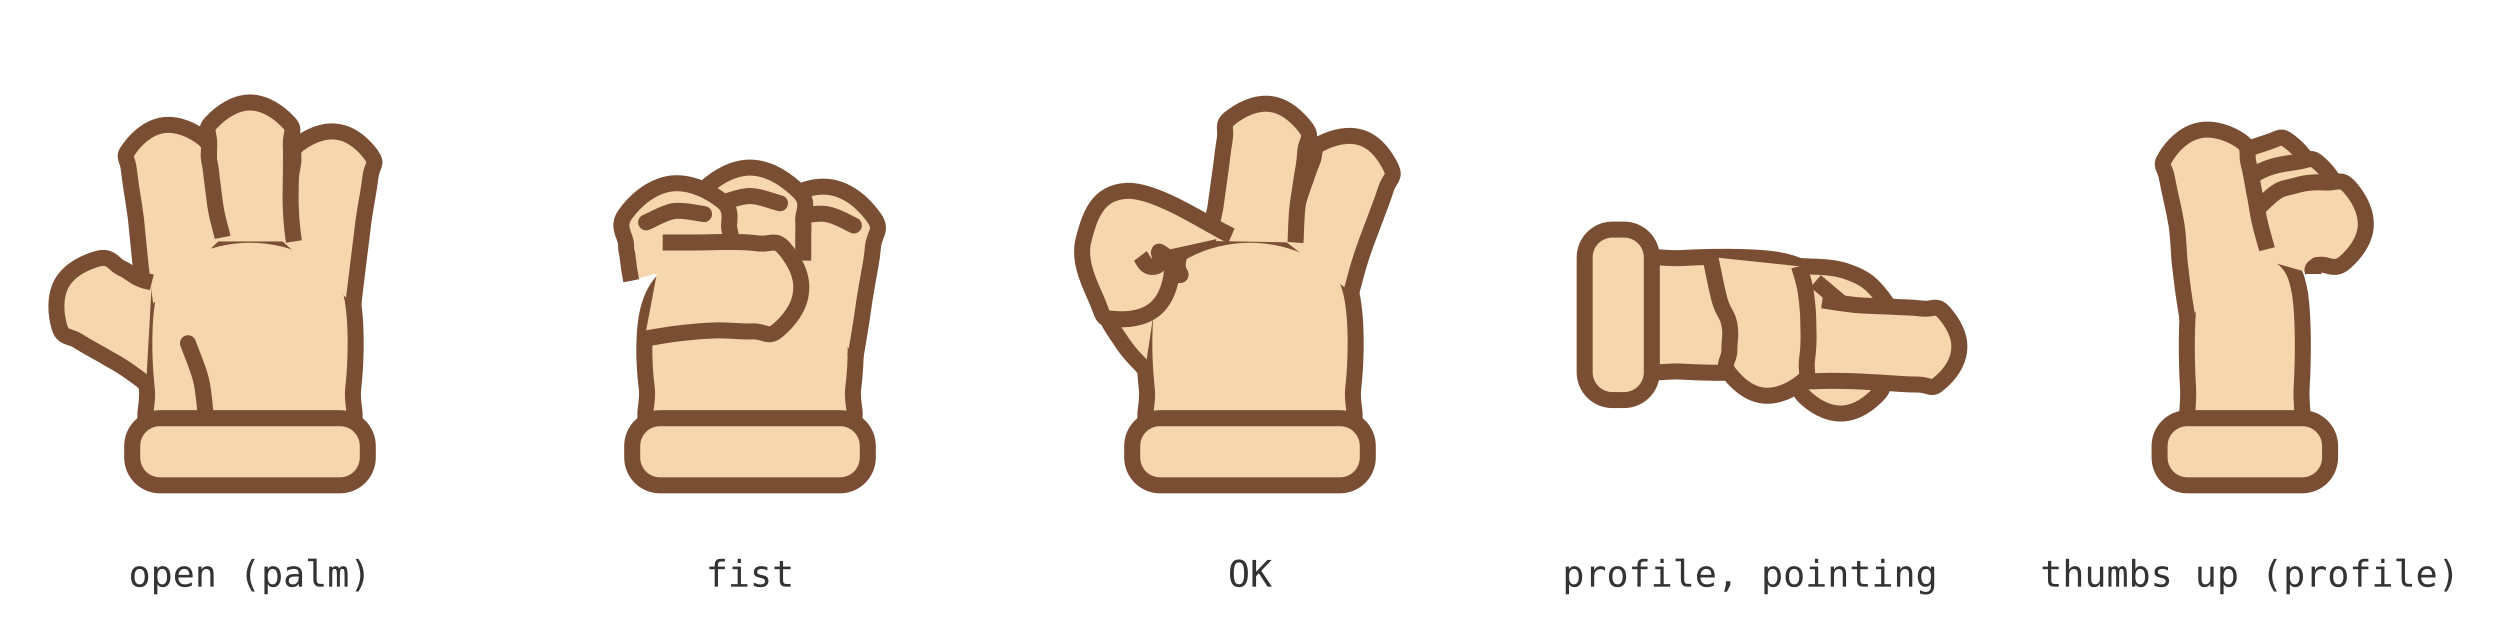
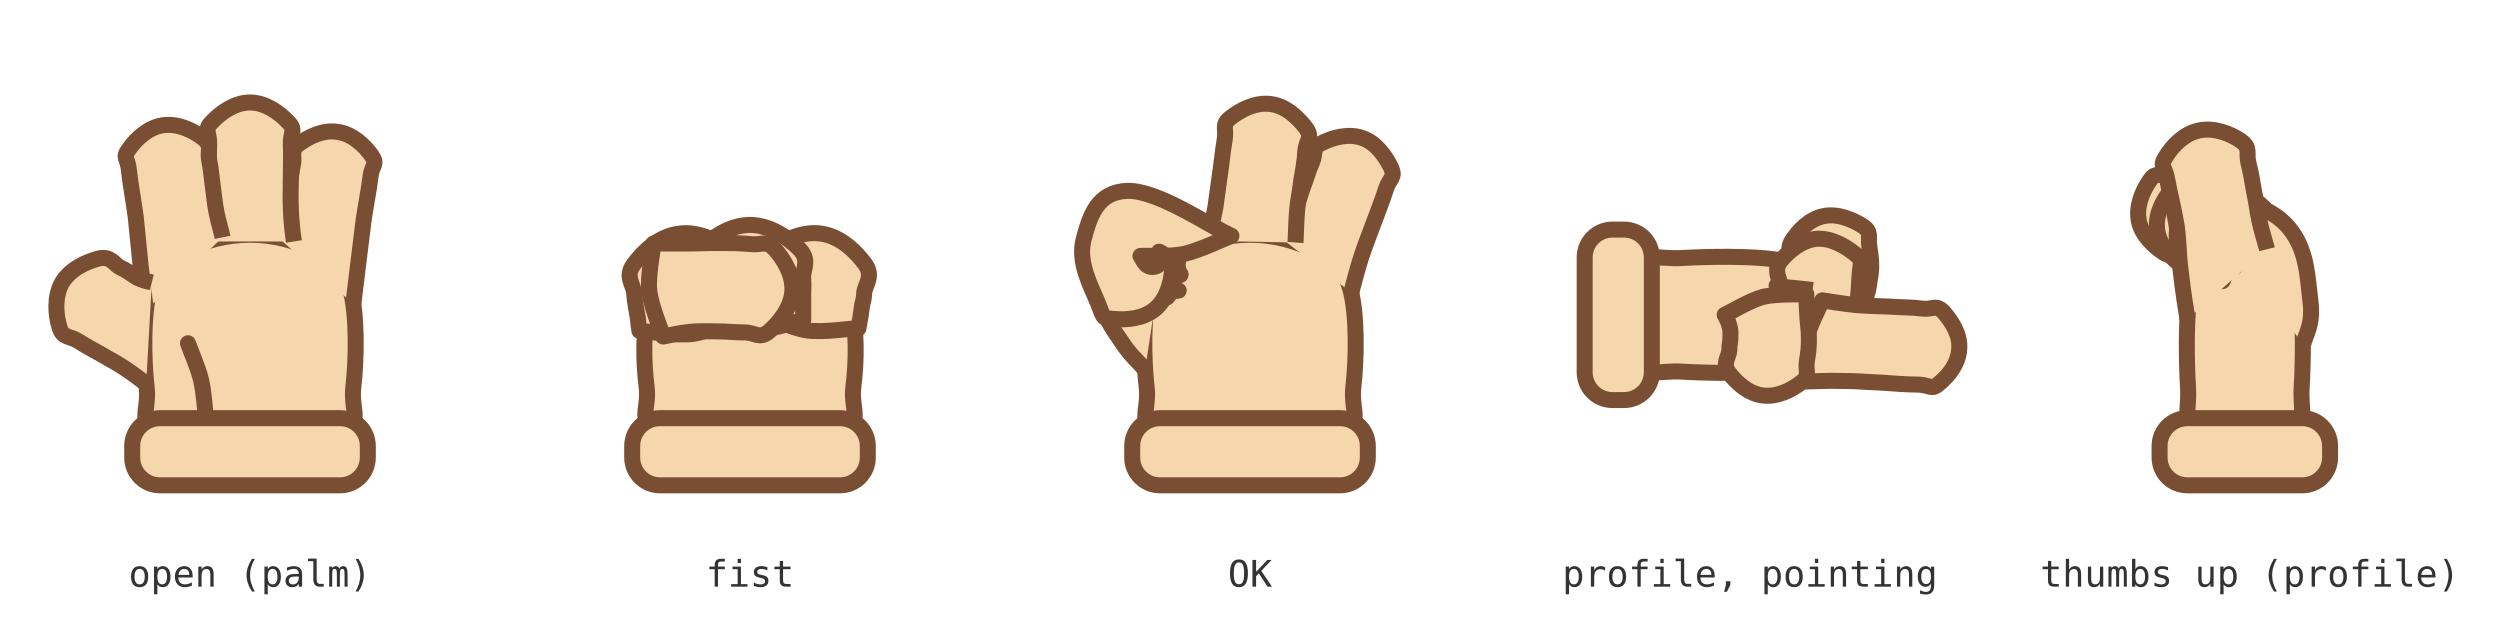
<svg xmlns="http://www.w3.org/2000/svg" width="750" height="190" viewBox="0 0 750 190" style="color:#333">
  <g transform="translate(75 96)">
    <g transform="scale(1.55) rotate(0)">
      <path d="M -16 22 C -22.6 20.4 -19.4 18.1 -20 13 C -20.6 7.9 -20.8 -1.1 -19.4 -6 C -18 -10.9 -16 -11.6 -12.4 -13.5 C -8.8 -15.4 -4.5 -16.5 0 -16.5 C 4.5 -16.5 8.8 -15.4 12.4 -13.5 C 16 -11.6 18 -10.9 19.4 -6 C 20.8 -1.1 20.6 7.9 20 13 C 19.4 18.1 22.6 20.4 16 22 C 9.4 23.7 -9.4 23.7 -16 22 Z M -12 4.5 C -11.6 5.7 -10.1 9.1 -9.5 11.5 C -8.9 13.9 -8.7 17.8 -8.5 19" fill="#f6d6ad" stroke="#7a4e33" stroke-width="3.1" stroke-linejoin="round" stroke-linecap="round" />
      <path d="M 5.5 -15.9 C 5.8 -16.9 6.4 -18.6 6.8 -20.6 C 7.2 -22.5 7.3 -23.3 7.6 -25.3 C 7.9 -27.2 7.9 -28.1 8.3 -30 C 8.7 -31.8 7.7 -32.8 9.5 -34.1 C 11.3 -35.4 14.1 -36.9 17 -36.4 C 19.9 -36 22.2 -33.7 23.5 -31.9 C 24.8 -30 23.6 -30.2 23.3 -27.6 C 23 -25 22.5 -22.8 22 -19.4 C 21.6 -16.1 21.4 -14.6 21 -11.3 C 20.6 -7.9 20.2 -4.8 20 -3.1 M 6.6 -19.3 C 6.6 -19.3 6.6 -19.3 6.6 -19.3 C 6.6 -19.3 6.6 -19.3 6.6 -19.3 C 6.6 -19.3 6.6 -19.3 6.6 -19.3 C 6.6 -19.3 6.6 -19.3 6.6 -19.3 Z" fill="#f6d6ad" stroke="#7a4e33" stroke-width="3.1" stroke-linejoin="round" stroke-linecap="butt" />
      <path d="M -8.5 -15.2 C -8.3 -16.5 -8 -18.9 -7.9 -21.5 C -7.8 -24 -7.9 -25.1 -7.9 -27.7 C -7.9 -30.3 -8 -31.8 -7.9 -34 C -7.8 -36.2 -9 -36.8 -7.3 -38.4 C -5.7 -40.1 -3 -42.1 0 -42.1 C 3 -42.1 5.7 -40.1 7.3 -38.4 C 9 -36.8 7.8 -36.2 7.9 -34 C 8 -31.8 7.9 -30.3 7.9 -27.7 C 7.9 -25.1 7.8 -24 7.9 -21.5 C 8 -18.9 8.3 -16.5 8.5 -15.2 M -7.9 -21.4 C -7.9 -21.4 -7.9 -21.4 -7.9 -21.4 C -7.9 -21.4 -7.9 -21.4 -7.9 -21.4 C -7.9 -21.4 -7.9 -21.4 -7.9 -21.4 C -7.9 -21.4 -7.9 -21.4 -7.9 -21.4 Z" fill="#f6d6ad" stroke="#7a4e33" stroke-width="3.1" stroke-linejoin="round" stroke-linecap="butt" />
      <path d="M -20.1 -1.9 C -20.4 -3.7 -20.8 -7.1 -21.2 -10.8 C -21.6 -14.5 -21.7 -16.1 -22.1 -19.8 C -22.6 -23.5 -23.1 -26 -23.4 -28.7 C -23.6 -31.5 -24.8 -31.3 -23.4 -33.1 C -22.1 -35 -19.7 -37.3 -16.8 -37.7 C -13.8 -38.1 -10.9 -36.6 -9.1 -35.2 C -7.2 -33.7 -8.3 -32.8 -7.9 -30.9 C -7.5 -29 -7.5 -28 -7.2 -25.9 C -6.9 -23.8 -6.9 -23 -6.5 -20.9 C -6.1 -18.9 -5.5 -17 -5.3 -16 M -21.8 -17.4 C -21.8 -17.4 -21.8 -17.4 -21.8 -17.4 C -21.8 -17.4 -21.8 -17.4 -21.8 -17.4 C -21.8 -17.4 -21.8 -17.4 -21.8 -17.4 C -21.8 -17.4 -21.8 -17.4 -21.8 -17.4 Z" fill="#f6d6ad" stroke="#7a4e33" stroke-width="3.1" stroke-linejoin="round" stroke-linecap="butt" />
      <path d="M -20.1 12.4 C -20.9 11.7 -22.5 10.5 -24.3 9.3 C -26.1 8.1 -26.9 7.8 -28.7 6.7 C -30.6 5.6 -31.5 5.2 -33.2 4.1 C -34.9 3 -36.3 3.6 -36.9 1.3 C -37.6 -1 -37.9 -4.5 -36.4 -7.2 C -34.8 -9.9 -31.6 -11.3 -29.3 -11.9 C -26.9 -12.5 -26.3 -10.7 -25 -10.1 C -23.7 -9.5 -23.9 -9.5 -23.1 -9 C -22.3 -8.5 -22 -8.2 -21.2 -7.9 C -20.3 -7.5 -19.4 -7.4 -19 -7.3 M -25.9 8.3 C -25.9 8.3 -25.9 8.3 -25.9 8.3 C -25.9 8.3 -25.9 8.3 -25.9 8.3 C -25.9 8.3 -25.9 8.3 -25.9 8.3 C -25.9 8.3 -25.9 8.3 -25.9 8.3 Z" fill="#f6d6ad" stroke="#7a4e33" stroke-width="3.1" stroke-linejoin="round" stroke-linecap="butt" />
      <path d="M -17.4 19 L 17.4 19 C 20.4 19 22.8 21.4 22.8 24.4 L 22.8 26.6 C 22.8 29.6 20.4 32 17.4 32 L -17.4 32 C -20.4 32 -22.8 29.6 -22.8 26.6 L -22.8 24.4 C -22.8 21.4 -20.4 19 -17.4 19 Z" fill="#f6d6ad" stroke="#7a4e33" stroke-width="3.1" stroke-linejoin="round" stroke-linecap="round" />
    </g>
    <text y="80" text-anchor="middle" font-family="JetBrains Mono, ui-monospace, monospace" font-size="11" fill="currentColor">open (palm)</text>
  </g>
  <g transform="translate(225 96)">
    <g transform="scale(1.55) rotate(0)">
      <path d="M -16 22 C -22.6 20.4 -19.4 17.6 -20 13 C -20.6 8.4 -20.8 1.3 -19.4 -3 C -18 -7.3 -16 -8.6 -12.4 -10.5 C -8.8 -12.4 -4.5 -13.5 0 -13.5 C 4.5 -13.5 8.8 -12.4 12.4 -10.5 C 16 -8.6 18 -7.3 19.4 -3 C 20.8 1.3 20.6 8.4 20 13 C 19.4 17.6 22.6 20.4 16 22 C 9.4 23.7 -9.4 23.7 -16 22 Z M -19.4 -3 C -19.4 -3 -19.4 -3 -19.4 -3 C -19.4 -3 -19.4 -3 -19.4 -3" fill="#f6d6ad" stroke="#7a4e33" stroke-width="3.1" stroke-linejoin="round" stroke-linecap="round" />
-       <path d="M 3.7 -13.3 C 3.7 -13.5 3.8 -14 3.9 -14.6 C 4 -15.2 4 -15.4 4.1 -16 C 4.2 -16.5 3.9 -15.9 4.3 -17.3 C 4.7 -18.7 3.5 -20.9 5.9 -22.7 C 8.2 -24.4 11.9 -26.3 15.6 -25.7 C 19.4 -25.1 22.3 -22.2 24 -19.8 C 25.7 -17.4 24.1 -16.8 23.8 -14.2 C 23.6 -11.6 23.2 -10 22.7 -7.1 C 22.2 -4.2 22 -2.9 21.6 0 C 21.1 3 20.7 5.7 20.4 7.1 M 9.1 -20 C 10.1 -20.1 13 -20.8 14.8 -20.5 C 16.7 -20.2 19.2 -18.7 20.1 -18.3 C 19.2 -18.7 16.7 -20.2 14.8 -20.5 C 13 -20.8 10.1 -20.1 9.1 -20 Z" fill="#f6d6ad" stroke="#7a4e33" stroke-width="3.1" stroke-linejoin="round" stroke-linecap="butt" />
-       <path d="M -10.3 -11.5 C -10.3 -12 -10.3 -13 -10.3 -14 C -10.3 -15 -10.3 -15.5 -10.3 -16.5 C -10.3 -17.5 -10.4 -17.3 -10.3 -19 C -10.1 -20.7 -11.7 -22.6 -9.6 -24.7 C -7.4 -26.9 -3.9 -29.5 0 -29.5 C 3.9 -29.5 7.4 -26.9 9.6 -24.7 C 11.7 -22.6 10.1 -20.7 10.3 -19 C 10.4 -17.3 10.3 -17.5 10.3 -16.5 C 10.3 -15.5 10.3 -15 10.3 -14 C 10.3 -13 10.3 -12 10.3 -11.5 M -5.8 -22.6 C -4.8 -22.8 -1.9 -24 0 -24 C 1.9 -24 4.8 -22.8 5.8 -22.6 C 4.8 -22.8 1.9 -24 0 -24 C -1.9 -24 -4.8 -22.8 -5.8 -22.6 Z" fill="#f6d6ad" stroke="#7a4e33" stroke-width="3.1" stroke-linejoin="round" stroke-linecap="butt" />
-       <path d="M -23 -7.6 C -23.1 -8.1 -23.2 -9 -23.4 -9.9 C -23.5 -10.9 -23.6 -11.3 -23.7 -12.3 C -23.8 -13.3 -24 -13.1 -24 -14.7 C -24.1 -16.4 -25.9 -18.1 -24.1 -20.5 C -22.4 -22.9 -19.3 -25.8 -15.4 -26.4 C -11.6 -26.9 -7.8 -24.9 -5.5 -23.1 C -3.1 -21.3 -4.3 -19 -4 -17.6 C -3.6 -16.1 -3.8 -16.7 -3.8 -16.1 C -3.7 -15.6 -3.6 -15.3 -3.6 -14.7 C -3.5 -14.1 -3.4 -13.6 -3.4 -13.3 M -20.1 -18.9 C -19.2 -19.2 -16.6 -20.8 -14.7 -21.1 C -12.8 -21.3 -9.8 -20.6 -8.9 -20.5 C -9.8 -20.6 -12.8 -21.3 -14.7 -21.1 C -16.6 -20.8 -19.2 -19.2 -20.1 -18.9 Z" fill="#f6d6ad" stroke="#7a4e33" stroke-width="3.1" stroke-linejoin="round" stroke-linecap="butt" />
-       <path d="M -16.9 -15 C -15.7 -15 -13.3 -15 -10.7 -15 C -8.2 -15 -7.1 -15.1 -4.6 -15.1 C -2 -15.1 -0.5 -15.1 1.8 -14.8 C 4.1 -14.6 4.9 -15.8 6.6 -13.9 C 8.2 -12 10.2 -9 9.9 -5.7 C 9.7 -2.4 7.4 0.3 5.4 2 C 3.5 3.6 3 2.2 0.6 2.2 C -1.8 2.3 -3.4 2 -6.3 2 C -9.1 2.1 -10.2 2.2 -13.1 2.5 C -16 2.8 -18.9 3.4 -20.4 3.6 M -7.3 -15.1 C -7.3 -15.1 -7.3 -15.1 -7.3 -15.1 C -7.3 -15.1 -7.3 -15.1 -7.3 -15.1 C -7.3 -15.1 -7.3 -15.1 -7.3 -15.1 C -7.3 -15.1 -7.3 -15.1 -7.3 -15.1 Z" fill="#f6d6ad" stroke="#7a4e33" stroke-width="3.1" stroke-linejoin="round" stroke-linecap="butt" />
+       <path d="M 1.5 -1.5 C 1.6 -2 1.7 -2.8 1.8 -3.8 C 2 -4.7 2.1 -5 2.2 -6 C 2.4 -6.9 2.2 -6.7 2.6 -8.3 C 3 -9.9 1.8 -11.9 4.1 -13.6 C 6.5 -15.4 10.1 -17.3 13.9 -16.7 C 17.7 -16.1 20.6 -13.1 22.3 -10.8 C 24 -8.4 22.2 -6.8 22.1 -5.2 C 22 -3.6 21.9 -3.8 21.7 -2.9 C 21.6 -2 21.5 -1.6 21.4 -0.7 C 21.2 0.3 21.1 1.1 21 1.6 M 1.5 -1.5 C 3.1 -0.9 7.7 1.5 10.9 2 C 14.2 2.5 19.3 1.6 21 1.6 C 19.3 1.6 14.2 2.5 10.9 2 C 7.7 1.5 3.1 -0.9 1.5 -1.5 Z" fill="#f6d6ad" stroke="#7a4e33" stroke-width="3.1" stroke-linejoin="round" stroke-linecap="butt" />
+       <path d="M -10.3 0 C -10.3 -0.5 -10.3 -1.5 -10.3 -2.6 C -10.3 -3.7 -10.3 -4.1 -10.3 -5.2 C -10.3 -6.4 -10.4 -6.2 -10.3 -8 C -10.1 -9.7 -11.7 -11.5 -9.6 -13.7 C -7.4 -15.9 -3.9 -18.4 0 -18.4 C 3.9 -18.4 7.4 -15.9 9.6 -13.7 C 11.7 -11.5 10.1 -9.7 10.3 -8 C 10.4 -6.2 10.3 -6.4 10.3 -5.2 C 10.3 -4.1 10.3 -3.7 10.3 -2.6 C 10.3 -1.5 10.3 -0.5 10.3 0 M -10.3 0 C -8.6 0.4 -3.4 2.1 0 2.1 C 3.4 2.1 8.6 0.4 10.3 0 C 8.6 0.4 3.4 2.1 0 2.1 C -3.4 2.1 -8.6 0.4 -10.3 0 Z" fill="#f6d6ad" stroke="#7a4e33" stroke-width="3.1" stroke-linejoin="round" stroke-linecap="butt" />
+       <path d="M -21.4 2.1 C -21.5 1.6 -21.6 0.7 -21.7 -0.3 C -21.9 -1.3 -21.9 -1.7 -22.1 -2.6 C -22.2 -3.6 -22.3 -3.4 -22.4 -5.1 C -22.5 -6.8 -24.3 -8.4 -22.5 -10.8 C -20.7 -13.2 -17.7 -16.2 -13.8 -16.7 C -9.9 -17.3 -6.2 -15.2 -3.8 -13.4 C -1.4 -11.6 -2.7 -9.5 -2.3 -7.9 C -1.9 -6.3 -2.1 -6.5 -2 -5.5 C -1.8 -4.5 -1.8 -4.1 -1.7 -3.1 C -1.5 -2.1 -1.4 -1.2 -1.3 -0.7 M -21.4 2.1 C -19.7 2.2 -14.4 3.1 -11.1 2.7 C -7.7 2.2 -2.9 -0.2 -1.3 -0.7 C -2.9 -0.2 -7.7 2.2 -11.1 2.7 C -14.4 3.1 -19.7 2.2 -21.4 2.1 Z" fill="#f6d6ad" stroke="#7a4e33" stroke-width="3.1" stroke-linejoin="round" stroke-linecap="butt" />
+       <path d="M -18.7 -14.8 C -17.4 -14.8 -15.1 -14.8 -12.5 -14.8 C -9.9 -14.8 -8.9 -14.9 -6.3 -14.9 C -3.7 -14.9 -2.2 -14.9 0 -14.7 C 2.3 -14.4 3.1 -15.6 4.8 -13.7 C 6.5 -11.8 8.4 -8.8 8.2 -5.5 C 7.9 -2.2 5.6 0.5 3.7 2.2 C 1.8 3.8 1 2.4 -1.1 2.4 C -3.2 2.4 -4.3 2.2 -6.5 2.2 C -8.7 2.2 -9.6 2.1 -11.7 2.3 C -13.8 2.5 -15.7 3 -16.8 3.2 M -16.8 3.2 C -17.3 1.7 -19.1 -2.6 -19.5 -5.6 C -19.8 -8.6 -18.8 -13.3 -18.7 -14.8 C -18.8 -13.3 -19.8 -8.6 -19.5 -5.6 C -19.1 -2.6 -17.3 1.7 -16.8 3.2 Z" fill="#f6d6ad" stroke="#7a4e33" stroke-width="3.1" stroke-linejoin="round" stroke-linecap="butt" />
      <path d="M -17.4 19 L 17.4 19 C 20.4 19 22.8 21.4 22.8 24.4 L 22.8 26.6 C 22.8 29.6 20.4 32 17.4 32 L -17.4 32 C -20.4 32 -22.8 29.6 -22.8 26.6 L -22.8 24.4 C -22.8 21.4 -20.4 19 -17.4 19 Z" fill="#f6d6ad" stroke="#7a4e33" stroke-width="3.1" stroke-linejoin="round" stroke-linecap="round" />
    </g>
    <text y="80" text-anchor="middle" font-family="JetBrains Mono, ui-monospace, monospace" font-size="11" fill="currentColor">fist</text>
  </g>
  <g transform="translate(375 96)">
    <g transform="scale(1.55) rotate(0)">
      <path d="M -16 22 C -22.6 20.4 -19.4 18.1 -20 13 C -20.6 7.9 -20.8 -1.1 -19.4 -6 C -18 -10.9 -16 -11.6 -12.4 -13.5 C -8.8 -15.4 -4.5 -16.5 0 -16.5 C 4.5 -16.5 8.8 -15.4 12.4 -13.5 C 16 -11.6 18 -10.9 19.4 -6 C 20.8 -1.1 20.6 7.9 20 13 C 19.4 18.1 22.6 20.4 16 22 C 9.4 23.7 -9.4 23.7 -16 22 Z M -19.4 -6 C -19.4 -6 -19.4 -6 -19.4 -6 C -19.4 -6 -19.4 -6 -19.4 -6" fill="#f6d6ad" stroke="#7a4e33" stroke-width="3.1" stroke-linejoin="round" stroke-linecap="round" />
      <path d="M 6.1 -15.8 C 6.6 -16.8 7.6 -18.6 8.4 -20.6 C 9.3 -22.6 9.5 -23.5 10.2 -25.6 C 11 -27.6 11.2 -28.7 12 -30.5 C 12.8 -32.3 11.9 -33.4 14 -34.3 C 16 -35.3 19.1 -36.2 21.8 -35.2 C 24.6 -34.2 26.3 -31.5 27.3 -29.5 C 28.2 -27.5 27 -27.5 26.3 -25.3 C 25.6 -23.1 24.9 -21.4 23.9 -18.7 C 22.9 -16 22.4 -14.8 21.5 -12.1 C 20.6 -9.3 20 -6.7 19.6 -5.3 M 8.3 -20.4 C 8.3 -20.4 8.3 -20.4 8.3 -20.4 C 8.3 -20.4 8.3 -20.4 8.3 -20.4 C 8.3 -20.4 8.3 -20.4 8.3 -20.4 C 8.3 -20.4 8.3 -20.4 8.3 -20.4 Z" fill="#f6d6ad" stroke="#7a4e33" stroke-width="3.1" stroke-linejoin="round" stroke-linecap="butt" />
      <path d="M -8.2 -15.3 C -7.9 -16.6 -7.2 -19.1 -6.7 -21.8 C -6.3 -24.5 -6.2 -25.6 -5.8 -28.3 C -5.4 -31 -5.3 -32.6 -4.9 -34.9 C -4.5 -37.1 -5.6 -37.8 -3.7 -39.2 C -1.9 -40.6 1 -42.2 4 -41.8 C 7.1 -41.4 9.4 -39 10.8 -37.2 C 12.2 -35.3 10.9 -34.8 10.7 -32.7 C 10.6 -30.6 10.3 -29.3 9.9 -26.8 C 9.6 -24.4 9.3 -23.4 9.1 -21 C 8.9 -18.5 8.9 -16.3 8.8 -15 M -6.7 -22.4 C -6.7 -22.4 -6.7 -22.4 -6.7 -22.4 C -6.7 -22.4 -6.7 -22.4 -6.7 -22.4 C -6.7 -22.4 -6.7 -22.4 -6.7 -22.4 C -6.7 -22.4 -6.7 -22.4 -6.7 -22.4 Z" fill="#f6d6ad" stroke="#7a4e33" stroke-width="3.1" stroke-linejoin="round" stroke-linecap="butt" />
-       <path d="M -20.3 9.6 C -21.2 8.5 -23.2 6.8 -24.8 4.3 C -26.5 1.8 -27.5 0.5 -28.5 -2.4 C -29.6 -5.4 -29.7 -7.5 -30 -9.9 C -30.2 -12.4 -31.1 -12.7 -29.6 -14.4 C -28 -16.2 -25.3 -18.3 -22.2 -18.4 C -19.2 -18.5 -16.4 -16.6 -14.7 -15 C -13 -13.3 -14.1 -11.6 -14 -10.5 C -13.8 -9.4 -13.9 -10 -13.9 -9.6 C -13.8 -9.2 -13 -8.6 -13.7 -8.7 C -14.4 -8.9 -16.5 -9.9 -17.3 -10.2 M -26.5 1.9 C -26.5 1.9 -26.5 1.9 -26.5 1.9 C -26.5 1.9 -26.5 1.9 -26.5 1.9 C -26.5 1.9 -26.5 1.9 -26.5 1.9 C -26.5 1.9 -26.5 1.9 -26.5 1.9 Z" fill="#f6d6ad" stroke="#7a4e33" stroke-width="3.1" stroke-linejoin="round" stroke-linecap="butt" />
-       <path d="M -21.2 -12.4 C -20.9 -12 -20.4 -10.7 -19.6 -10.4 C -18.9 -10.1 -17.9 -10.3 -17.5 -10.9 C -17 -11.5 -18 -13.5 -17.5 -13.2 C -17 -12.9 -14.9 -11.8 -15.1 -9.5 C -15.3 -7.2 -16.1 -4 -18.4 -2.1 C -20.7 -0.2 -23.9 0 -26.2 -0.2 C -28.5 -0.4 -28.2 0 -29.4 -3.2 C -30.7 -6.4 -33.4 -11.1 -32.2 -15.6 C -31 -20.1 -29.6 -24.8 -23.7 -25 C -17.7 -25.1 -7.7 -18.1 -3.6 -16.3 M -19.1 -10.2 C -19.1 -10.2 -19.1 -10.2 -19.1 -10.2 C -19.1 -10.2 -19.1 -10.2 -19.1 -10.2 C -19.1 -10.2 -19.1 -10.2 -19.1 -10.2 C -19.1 -10.2 -19.1 -10.2 -19.1 -10.2 Z" fill="#f6d6ad" stroke="#7a4e33" stroke-width="3.1" stroke-linejoin="round" stroke-linecap="butt" />
+       <path d="M -20.3 9.6 C -21.2 8.5 -23.2 6.8 -24.8 4.3 C -26.5 1.8 -27.5 0.5 -28.5 -2.4 C -29.6 -5.4 -29.7 -7.5 -30 -9.9 C -30.2 -12.4 -31.1 -12.7 -29.6 -14.4 C -28 -16.2 -25.3 -18.3 -22.2 -18.4 C -19.2 -18.5 -16.4 -16.6 -14.7 -15 C -13 -13.3 -14.1 -11.6 -14 -10.5 C -13.8 -9.4 -13.9 -10 -13.9 -9.6 C -13.8 -9.2 -13 -8.6 -13.7 -8.7 C -14.4 -8.9 -16.5 -9.9 -17.3 -10.2 M -13.8 -5.7 C -14.1 -5.6 -14.8 -5.7 -15.1 -5.4 C -15.5 -5.2 -15.8 -4.6 -16 -4.4 C -15.8 -4.6 -15.5 -5.2 -15.1 -5.4 C -14.8 -5.7 -14.1 -5.6 -13.8 -5.7 Z" fill="#f6d6ad" stroke="#7a4e33" stroke-width="3.1" stroke-linejoin="round" stroke-linecap="butt" />
+       <path d="M -21.2 -12.4 C -20.9 -12 -20.4 -10.7 -19.6 -10.4 C -18.9 -10.1 -17.9 -10.3 -17.5 -10.9 C -17 -11.5 -18 -13.5 -17.5 -13.2 C -17 -12.9 -14.9 -11.8 -15.1 -9.5 C -15.3 -7.2 -16.1 -4 -18.4 -2.1 C -20.7 -0.2 -23.9 0 -26.2 -0.2 C -28.5 -0.4 -28.2 0 -29.4 -3.2 C -30.7 -6.4 -33.4 -11.1 -32.2 -15.6 C -31 -20.1 -29.6 -24.8 -23.7 -25 C -17.7 -25.1 -7.7 -18.1 -3.6 -16.3 M -21.2 -12.4 C -19.8 -12.5 -15.6 -12.2 -12.7 -12.8 C -9.7 -13.5 -5.1 -15.7 -3.6 -16.3 C -5.1 -15.7 -9.7 -13.5 -12.7 -12.8 C -15.6 -12.2 -19.8 -12.5 -21.2 -12.4 Z" fill="#f6d6ad" stroke="#7a4e33" stroke-width="3.1" stroke-linejoin="round" stroke-linecap="butt" />
      <path d="M -17.4 19 L 17.4 19 C 20.4 19 22.8 21.4 22.8 24.4 L 22.8 26.6 C 22.8 29.6 20.4 32 17.4 32 L -17.4 32 C -20.4 32 -22.8 29.6 -22.8 26.6 L -22.8 24.4 C -22.8 21.4 -20.4 19 -17.4 19 Z" fill="#f6d6ad" stroke="#7a4e33" stroke-width="3.1" stroke-linejoin="round" stroke-linecap="round" />
    </g>
    <text y="80" text-anchor="middle" font-family="JetBrains Mono, ui-monospace, monospace" font-size="11" fill="currentColor">OK</text>
  </g>
  <g transform="translate(525 96)">
    <g transform="scale(1.55) rotate(90)">
      <path d="M -9.8 22 C -13.4 20.4 -11.7 18 -12 13 C -12.3 8.1 -12.4 -0.3 -11.7 -5 C -10.9 -9.7 -9.8 -10.8 -7.8 -12.5 C -5.9 -14.1 -3.5 -14 -1 -14 C 1.5 -14 3.9 -14.1 5.8 -12.5 C 7.8 -10.8 8.9 -9.7 9.7 -5 C 10.4 -0.3 10.3 8.1 10 13 C 9.7 18 11.4 20.4 7.8 22 C 4.2 23.7 -6.2 23.7 -9.8 22 Z M -11.7 -5 C -11.7 -5 -11.7 -5 -11.7 -5 C -11.7 -5 -11.7 -5 -11.7 -5" fill="#f6d6ad" stroke="#7a4e33" stroke-width="3.1" stroke-linejoin="round" stroke-linecap="round" />
-       <path d="M -10.5 -9.4 C -10.2 -11.3 -10.6 -15.6 -9.3 -19 C -8.1 -22.4 -7 -23.6 -4.3 -25.7 C -1.7 -27.7 0.9 -28.3 3.3 -29 C 5.8 -29.7 5.8 -30.3 7.6 -29 C 9.4 -27.7 11.6 -25.4 12 -22.6 C 12.4 -19.7 10.9 -16.9 9.5 -15.2 C 8.2 -13.4 6.4 -14.3 5.4 -14.1 C 4.5 -13.8 5.1 -14 4.9 -13.8 C 4.8 -13.7 4.6 -13.5 4.6 -13.4 C 4.7 -13.2 4.9 -13.1 5 -13.1 M -6.4 -23.7 C -6.4 -23.7 -6.4 -23.7 -6.4 -23.7 C -6.4 -23.7 -6.4 -23.7 -6.4 -23.7 C -6.4 -23.7 -6.4 -23.7 -6.4 -23.7 C -6.4 -23.7 -6.4 -23.7 -6.4 -23.7 Z" fill="#f6d6ad" stroke="#7a4e33" stroke-width="3.1" stroke-linejoin="round" stroke-linecap="butt" />
-       <path d="M -7.5 -12.7 C -5.8 -14.7 -1.7 -19.8 1 -22.2 C 3.6 -24.6 3.4 -23.8 5.2 -24.4 C 7.1 -25 8.1 -25.2 9.9 -25.3 C 11.8 -25.4 12.6 -26.4 14.3 -24.9 C 16 -23.3 18 -20.8 18.1 -17.8 C 18.2 -14.8 16.4 -12.1 14.8 -10.5 C 13.2 -8.8 11.5 -10 10.5 -9.8 C 9.5 -9.6 10.1 -9.7 10 -9.6 C 9.8 -9.5 9.6 -9.3 9.6 -9.2 C 9.6 -9 9.9 -8.8 10 -8.7 M -0.6 -20.9 C -0.6 -20.9 -0.6 -20.9 -0.6 -20.9 C -0.6 -20.9 -0.6 -20.9 -0.6 -20.9 C -0.6 -20.9 -0.6 -20.9 -0.6 -20.9 C -0.6 -20.9 -0.6 -20.9 -0.6 -20.9 Z" fill="#f6d6ad" stroke="#7a4e33" stroke-width="3.1" stroke-linejoin="round" stroke-linecap="butt" />
-       <path d="M -3.8 -14 C -3.6 -15.3 -3.2 -17.7 -2.9 -20.4 C -2.7 -23.1 -2.7 -24.2 -2.6 -26.9 C -2.4 -29.6 -2.5 -31.2 -2.2 -33.4 C -2 -35.5 -3.1 -36 -1.5 -37.5 C 0.1 -38.9 2.7 -40.7 5.5 -40.5 C 8.4 -40.4 10.8 -38.4 12.2 -36.7 C 13.7 -35.1 12.6 -35 12.5 -32.6 C 12.5 -30.2 12.3 -28.2 12.1 -25.1 C 12 -22.1 11.8 -20.9 11.8 -17.9 C 11.7 -14.9 11.9 -12.1 11.9 -10.6 M -2.9 -20.2 C -2.9 -20.2 -2.9 -20.2 -2.9 -20.2 C -2.9 -20.2 -2.9 -20.2 -2.9 -20.2 C -2.9 -20.2 -2.9 -20.2 -2.9 -20.2 C -2.9 -20.2 -2.9 -20.2 -2.9 -20.2 Z" fill="#f6d6ad" stroke="#7a4e33" stroke-width="3.1" stroke-linejoin="round" stroke-linecap="butt" />
-       <path d="M -10.4 -9.5 C -9.3 -9.8 -7.8 -10.4 -5.4 -10.8 C -3 -11.1 -1.5 -11.3 1.3 -11.3 C 4.1 -11.4 5.7 -11.3 8 -11 C 10.2 -10.8 10.8 -11.7 12.1 -9.9 C 13.5 -8.1 15 -5.3 14.6 -2.4 C 14.2 0.5 12 2.7 10.2 4.1 C 8.4 5.4 7.8 4 5.9 4 C 3.9 4 2.8 3.6 0.8 4 C -1.2 4.4 -1.2 5.1 -3.9 5.9 C -6.6 6.6 -10.5 7.3 -12.2 7.7 M 0.3 -11.2 C 0.3 -11.2 0.3 -11.2 0.3 -11.2 C 0.3 -11.2 0.3 -11.2 0.3 -11.2 C 0.3 -11.2 0.3 -11.2 0.3 -11.2 C 0.3 -11.2 0.3 -11.2 0.3 -11.2 Z" fill="#f6d6ad" stroke="#7a4e33" stroke-width="3.1" stroke-linejoin="round" stroke-linecap="butt" />
+       <path d="M -10.4 -9.5 C -10.3 -9.2 -10.2 -8.4 -10.2 -8.2 C -10.2 -7.9 -10.4 -8.3 -10.6 -8.4 C -10.8 -8.5 -10.1 -8.5 -11.1 -8.4 C -12 -8.3 -13.4 -6.9 -15.3 -8.1 C -17.2 -9.3 -19.5 -11.4 -20.1 -14.2 C -20.7 -17 -19.4 -19.9 -18.2 -21.8 C -17 -23.6 -16.3 -22.8 -14.2 -23.1 C -12.1 -23.4 -10.4 -23.7 -7.9 -23.2 C -5.4 -22.8 -4.9 -23 -2.1 -20.9 C 0.6 -18.7 3.8 -14.5 5.3 -12.8 M -9 -11 C -8.9 -11.4 -9.1 -12.9 -8.7 -13.7 C -8.3 -14.4 -7 -15.1 -6.6 -15.3 C -7 -15.1 -8.3 -14.4 -8.7 -13.7 C -9.1 -12.9 -8.9 -11.4 -9 -11 Z" fill="#f6d6ad" stroke="#7a4e33" stroke-width="3.1" stroke-linejoin="round" stroke-linecap="butt" />
+       <path d="M -5.8 -12.1 C -6 -10.8 -6.3 -7 -6.5 -5.7 C -6.7 -4.4 -6.7 -5.8 -6.8 -5.8 C -6.8 -5.8 -6 -5.8 -7 -5.8 C -7.9 -5.8 -9.6 -4.5 -11.4 -5.9 C -13.1 -7.3 -15.3 -9.7 -15.7 -12.7 C -16 -15.6 -14.3 -18.4 -12.9 -20.2 C -11.4 -22 -11.5 -21.4 -8.6 -21.2 C -5.8 -21 -2.5 -21.1 0.9 -19.3 C 4.3 -17.5 5.9 -15.7 7.7 -12.4 C 9.6 -9.1 9.5 -5.2 9.9 -3.3 M -4.8 -8.8 C -4.5 -9.1 -3.9 -9.8 -3 -10.1 C -2.2 -10.4 -0.3 -10.7 0.2 -10.9 C -0.3 -10.7 -2.2 -10.4 -3 -10.1 C -3.9 -9.8 -4.5 -9.1 -4.8 -8.8 Z" fill="#f6d6ad" stroke="#7a4e33" stroke-width="3.1" stroke-linejoin="round" stroke-linecap="butt" />
+       <path d="M -3.8 -14 C -3.6 -15.3 -3.2 -17.7 -2.9 -20.4 C -2.7 -23.1 -2.7 -24.2 -2.6 -26.9 C -2.4 -29.6 -2.5 -31.2 -2.2 -33.4 C -2 -35.5 -3.1 -36 -1.5 -37.5 C 0.1 -38.9 2.7 -40.7 5.5 -40.5 C 8.4 -40.4 10.8 -38.4 12.2 -36.7 C 13.7 -35.1 12.6 -35 12.5 -32.6 C 12.5 -30.2 12.3 -28.2 12.1 -25.1 C 12 -22.1 11.8 -20.9 11.8 -17.9 C 11.7 -14.9 11.9 -12.1 11.9 -10.6 M -3.8 -14 C -2.5 -13.4 1.4 -11.4 4 -10.8 C 6.6 -10.2 10.6 -10.6 11.9 -10.6 C 10.6 -10.6 6.6 -10.2 4 -10.8 C 1.4 -11.4 -2.5 -13.4 -3.8 -14 Z" fill="#f6d6ad" stroke="#7a4e33" stroke-width="3.1" stroke-linejoin="round" stroke-linecap="butt" />
+       <path d="M -5 -10.9 C -4.1 -10.9 -2.4 -11 -0.6 -11.1 C 1.1 -11.2 1.8 -11.4 3.6 -11.4 C 5.4 -11.4 6.2 -11.3 8 -11 C 9.7 -10.7 10.8 -11.7 12.1 -9.9 C 13.5 -8.1 15 -5.3 14.6 -2.4 C 14.2 0.5 12 2.7 10.2 4.1 C 8.4 5.4 7.2 4.1 5.9 4 C 4.5 4 4.4 3.8 3.5 3.8 C 2.5 3.8 2.1 3.7 1.1 4 C 0.2 4.2 -0.6 4.7 -1 4.9 M -1 4.9 C -1.6 3.6 -3.8 0 -4.5 -2.6 C -5.1 -5.3 -4.9 -9.5 -5 -10.9 C -4.9 -9.5 -5.1 -5.3 -4.5 -2.6 C -3.8 0 -1.6 3.6 -1 4.9 Z" fill="#f6d6ad" stroke="#7a4e33" stroke-width="3.1" stroke-linejoin="round" stroke-linecap="butt" />
      <path d="M -12.1 19 L 10.1 19 C 13.1 19 15.5 21.4 15.5 24.4 L 15.5 26.6 C 15.5 29.6 13.1 32 10.1 32 L -12.1 32 C -15.1 32 -17.5 29.6 -17.5 26.6 L -17.5 24.4 C -17.5 21.4 -15.1 19 -12.1 19 Z" fill="#f6d6ad" stroke="#7a4e33" stroke-width="3.1" stroke-linejoin="round" stroke-linecap="round" />
    </g>
    <text y="80" text-anchor="middle" font-family="JetBrains Mono, ui-monospace, monospace" font-size="11" fill="currentColor">profile, pointing</text>
  </g>
  <g transform="translate(675 96)">
    <g transform="scale(1.55) rotate(0)">
      <path d="M -9.8 22 C -13.4 20.4 -11.7 18 -12 13 C -12.3 8.1 -12.4 -0.3 -11.7 -5 C -10.9 -9.7 -9.8 -10.8 -7.8 -12.5 C -5.9 -14.1 -3.5 -14 -1 -14 C 1.5 -14 3.9 -14.1 5.8 -12.5 C 7.8 -10.8 8.9 -9.7 9.7 -5 C 10.4 -0.3 10.3 8.1 10 13 C 9.7 18 11.4 20.4 7.8 22 C 4.2 23.7 -6.2 23.7 -9.8 22 Z M -11.7 -5 C -11.7 -5 -11.7 -5 -11.7 -5 C -11.7 -5 -11.7 -5 -11.7 -5" fill="#f6d6ad" stroke="#7a4e33" stroke-width="3.1" stroke-linejoin="round" stroke-linecap="round" />
-       <path d="M -9.8 -10.4 C -10.1 -12.3 -11.6 -15.7 -10.9 -19.6 C -10.2 -23.5 -9.2 -26.4 -6.3 -29.5 C -3.3 -32.5 0.5 -33.4 3.4 -34.4 C 6.3 -35.4 5.9 -35.8 7.7 -34.5 C 9.5 -33.1 11.7 -30.9 12.1 -28 C 12.5 -25.2 11 -22.4 9.6 -20.6 C 8.3 -18.8 6.6 -19.9 5.5 -19.5 C 4.4 -19.1 4.7 -19.2 4.4 -18.9 C 4.2 -18.5 3.9 -19 4.3 -17.6 C 4.6 -16.2 5.9 -13.3 6.3 -12.1 M -6.9 -28.8 C -6.9 -28.8 -6.9 -28.8 -6.9 -28.8 C -6.9 -28.8 -6.9 -28.8 -6.9 -28.8 C -6.9 -28.8 -6.9 -28.8 -6.9 -28.8 C -6.9 -28.8 -6.9 -28.8 -6.9 -28.8 Z" fill="#f6d6ad" stroke="#7a4e33" stroke-width="3.1" stroke-linejoin="round" stroke-linecap="butt" />
-       <path d="M -8 -12.3 C -7.4 -14.4 -6.8 -19.2 -4.9 -22.5 C -3 -25.8 -1.8 -26.7 1.1 -28.3 C 4 -30 6.6 -30.2 9.1 -30.6 C 11.7 -31 11.8 -31.8 13.5 -30.2 C 15.2 -28.7 17.2 -26.1 17.3 -23.2 C 17.4 -20.2 15.6 -17.5 14 -15.9 C 12.4 -14.2 10.8 -15.4 9.7 -15.2 C 8.6 -15 9.1 -15.1 8.7 -14.8 C 8.4 -14.6 8.2 -14.4 8.1 -14.1 C 8.1 -13.7 8.4 -13.4 8.5 -13.2 M -2 -26.1 C -2 -26.1 -2 -26.1 -2 -26.1 C -2 -26.1 -2 -26.1 -2 -26.1 C -2 -26.1 -2 -26.1 -2 -26.1 C -2 -26.1 -2 -26.1 -2 -26.1 Z" fill="#f6d6ad" stroke="#7a4e33" stroke-width="3.1" stroke-linejoin="round" stroke-linecap="butt" />
-       <path d="M -5 -13.8 C -3.3 -15.7 0.4 -20.7 3.2 -23.2 C 6 -25.8 6.3 -25.3 8.7 -26 C 11.1 -26.7 12.7 -26.7 14.9 -26.6 C 17 -26.6 17.7 -27.5 19.3 -25.7 C 20.8 -24 22.6 -21.2 22.4 -18.1 C 22.2 -15.1 20 -12.5 18.2 -11 C 16.4 -9.5 14.9 -10.8 13.8 -10.7 C 12.6 -10.6 13.1 -10.7 12.8 -10.5 C 12.4 -10.3 12.2 -10.1 12.1 -9.8 C 12 -9.5 12.3 -9.1 12.3 -8.9 M 3 -23.1 C 3 -23.1 3 -23.1 3 -23.1 C 3 -23.1 3 -23.1 3 -23.1 C 3 -23.1 3 -23.1 3 -23.1 C 3 -23.1 3 -23.1 3 -23.1 Z" fill="#f6d6ad" stroke="#7a4e33" stroke-width="3.1" stroke-linejoin="round" stroke-linecap="butt" />
+       <path d="M -10.7 -8.8 C -10.7 -9.5 -10.5 -11.5 -10.6 -12.4 C -10.7 -13.3 -10.9 -13 -11.3 -13.2 C -11.7 -13.4 -11.3 -13.4 -12.4 -13.4 C -13.5 -13.3 -14.8 -11.8 -16.7 -13 C -18.5 -14.2 -20.9 -16.3 -21.5 -19.1 C -22.1 -22 -20.8 -24.9 -19.6 -26.7 C -18.4 -28.6 -18.3 -27.9 -15.6 -28.1 C -12.8 -28.3 -9.9 -28.7 -6.4 -27.5 C -3 -26.2 -1.3 -25.1 1 -22.1 C 3.4 -19.2 4.2 -14.9 5 -13.1 M -9.8 -15.8 C -9.8 -16.3 -9.9 -17.8 -9.5 -18.5 C -9.1 -19.2 -7.8 -19.9 -7.4 -20.2 C -7.8 -19.9 -9.1 -19.2 -9.5 -18.5 C -9.9 -17.8 -9.8 -16.3 -9.8 -15.8 Z" fill="#f6d6ad" stroke="#7a4e33" stroke-width="3.1" stroke-linejoin="round" stroke-linecap="butt" />
+       <path d="M -7.6 -12.7 C -7.7 -12.2 -7.7 -10.7 -7.9 -10.3 C -8.1 -9.9 -8.3 -10.6 -8.5 -10.7 C -8.8 -10.8 -8.2 -10.8 -9.3 -10.8 C -10.4 -10.9 -11.9 -9.5 -13.7 -10.9 C -15.5 -12.3 -17.7 -14.7 -18 -17.7 C -18.3 -20.7 -16.6 -23.5 -15.2 -25.2 C -13.7 -27 -13.7 -26.3 -10.9 -26.2 C -8.2 -26.1 -5.3 -26.3 -2 -24.8 C 1.3 -23.2 2.8 -22.1 5 -18.9 C 7.2 -15.7 7.8 -11.2 8.5 -9.2 M -6.4 -13.1 C -6.3 -13.5 -6.3 -15.1 -5.8 -15.8 C -5.3 -16.5 -3.9 -17 -3.5 -17.3 C -3.9 -17 -5.3 -16.5 -5.8 -15.8 C -6.3 -15.1 -6.3 -13.5 -6.4 -13.1 Z" fill="#f6d6ad" stroke="#7a4e33" stroke-width="3.1" stroke-linejoin="round" stroke-linecap="butt" />
+       <path d="M -3.4 -14 C -3.8 -12.7 -4.6 -9.2 -5.1 -8 C -5.5 -6.8 -5.3 -8.2 -5.5 -8.3 C -5.7 -8.3 -5 -8.2 -6.1 -8.4 C -7.1 -8.5 -8.9 -7.3 -10.5 -8.9 C -12.2 -10.6 -14.2 -13.3 -14.2 -16.3 C -14.2 -19.4 -12.2 -22.1 -10.5 -23.7 C -8.9 -25.4 -9.8 -25.4 -6.1 -24.3 C -2.4 -23.1 3.7 -22.3 7.4 -18 C 11.1 -13.7 11.1 -8.3 11.7 -3.6 C 12.3 1.1 10.6 3 10.3 4.8 M -2.9 -10.3 C -2.7 -10.8 -2.6 -12.4 -2 -13.1 C -1.4 -13.7 0.1 -14.1 0.6 -14.3 C 0.1 -14.1 -1.4 -13.7 -2 -13.1 C -2.6 -12.4 -2.7 -10.8 -2.9 -10.3 Z" fill="#f6d6ad" stroke="#7a4e33" stroke-width="3.1" stroke-linejoin="round" stroke-linecap="butt" />
      <path d="M -12.1 -0.2 C -12.4 -2.1 -13 -5.6 -13.4 -9.4 C -13.9 -13.1 -13.7 -14.6 -14.2 -18.3 C -14.8 -21.9 -15.5 -24.3 -16 -27.1 C -16.4 -29.8 -17.6 -29.6 -16.3 -31.6 C -15.1 -33.6 -12.8 -36.1 -9.8 -36.7 C -6.8 -37.3 -3.7 -36 -1.8 -34.7 C 0.2 -33.3 -0.8 -32.4 -0.3 -30.4 C 0.2 -28.4 0.4 -27.1 0.8 -24.8 C 1.3 -22.6 1.3 -21.6 1.8 -19.3 C 2.3 -17 3 -14.9 3.3 -13.7 M -14 -16.8 C -14 -16.8 -14 -16.8 -14 -16.8 C -14 -16.8 -14 -16.8 -14 -16.8 C -14 -16.8 -14 -16.8 -14 -16.8 C -14 -16.8 -14 -16.8 -14 -16.8 Z" fill="#f6d6ad" stroke="#7a4e33" stroke-width="3.1" stroke-linejoin="round" stroke-linecap="butt" />
      <path d="M -12.1 19 L 10.1 19 C 13.1 19 15.5 21.4 15.5 24.4 L 15.5 26.6 C 15.5 29.6 13.1 32 10.1 32 L -12.1 32 C -15.1 32 -17.5 29.6 -17.5 26.6 L -17.5 24.4 C -17.5 21.4 -15.1 19 -12.1 19 Z" fill="#f6d6ad" stroke="#7a4e33" stroke-width="3.1" stroke-linejoin="round" stroke-linecap="round" />
    </g>
    <text y="80" text-anchor="middle" font-family="JetBrains Mono, ui-monospace, monospace" font-size="11" fill="currentColor">thumbs up (profile)</text>
  </g>
</svg>
